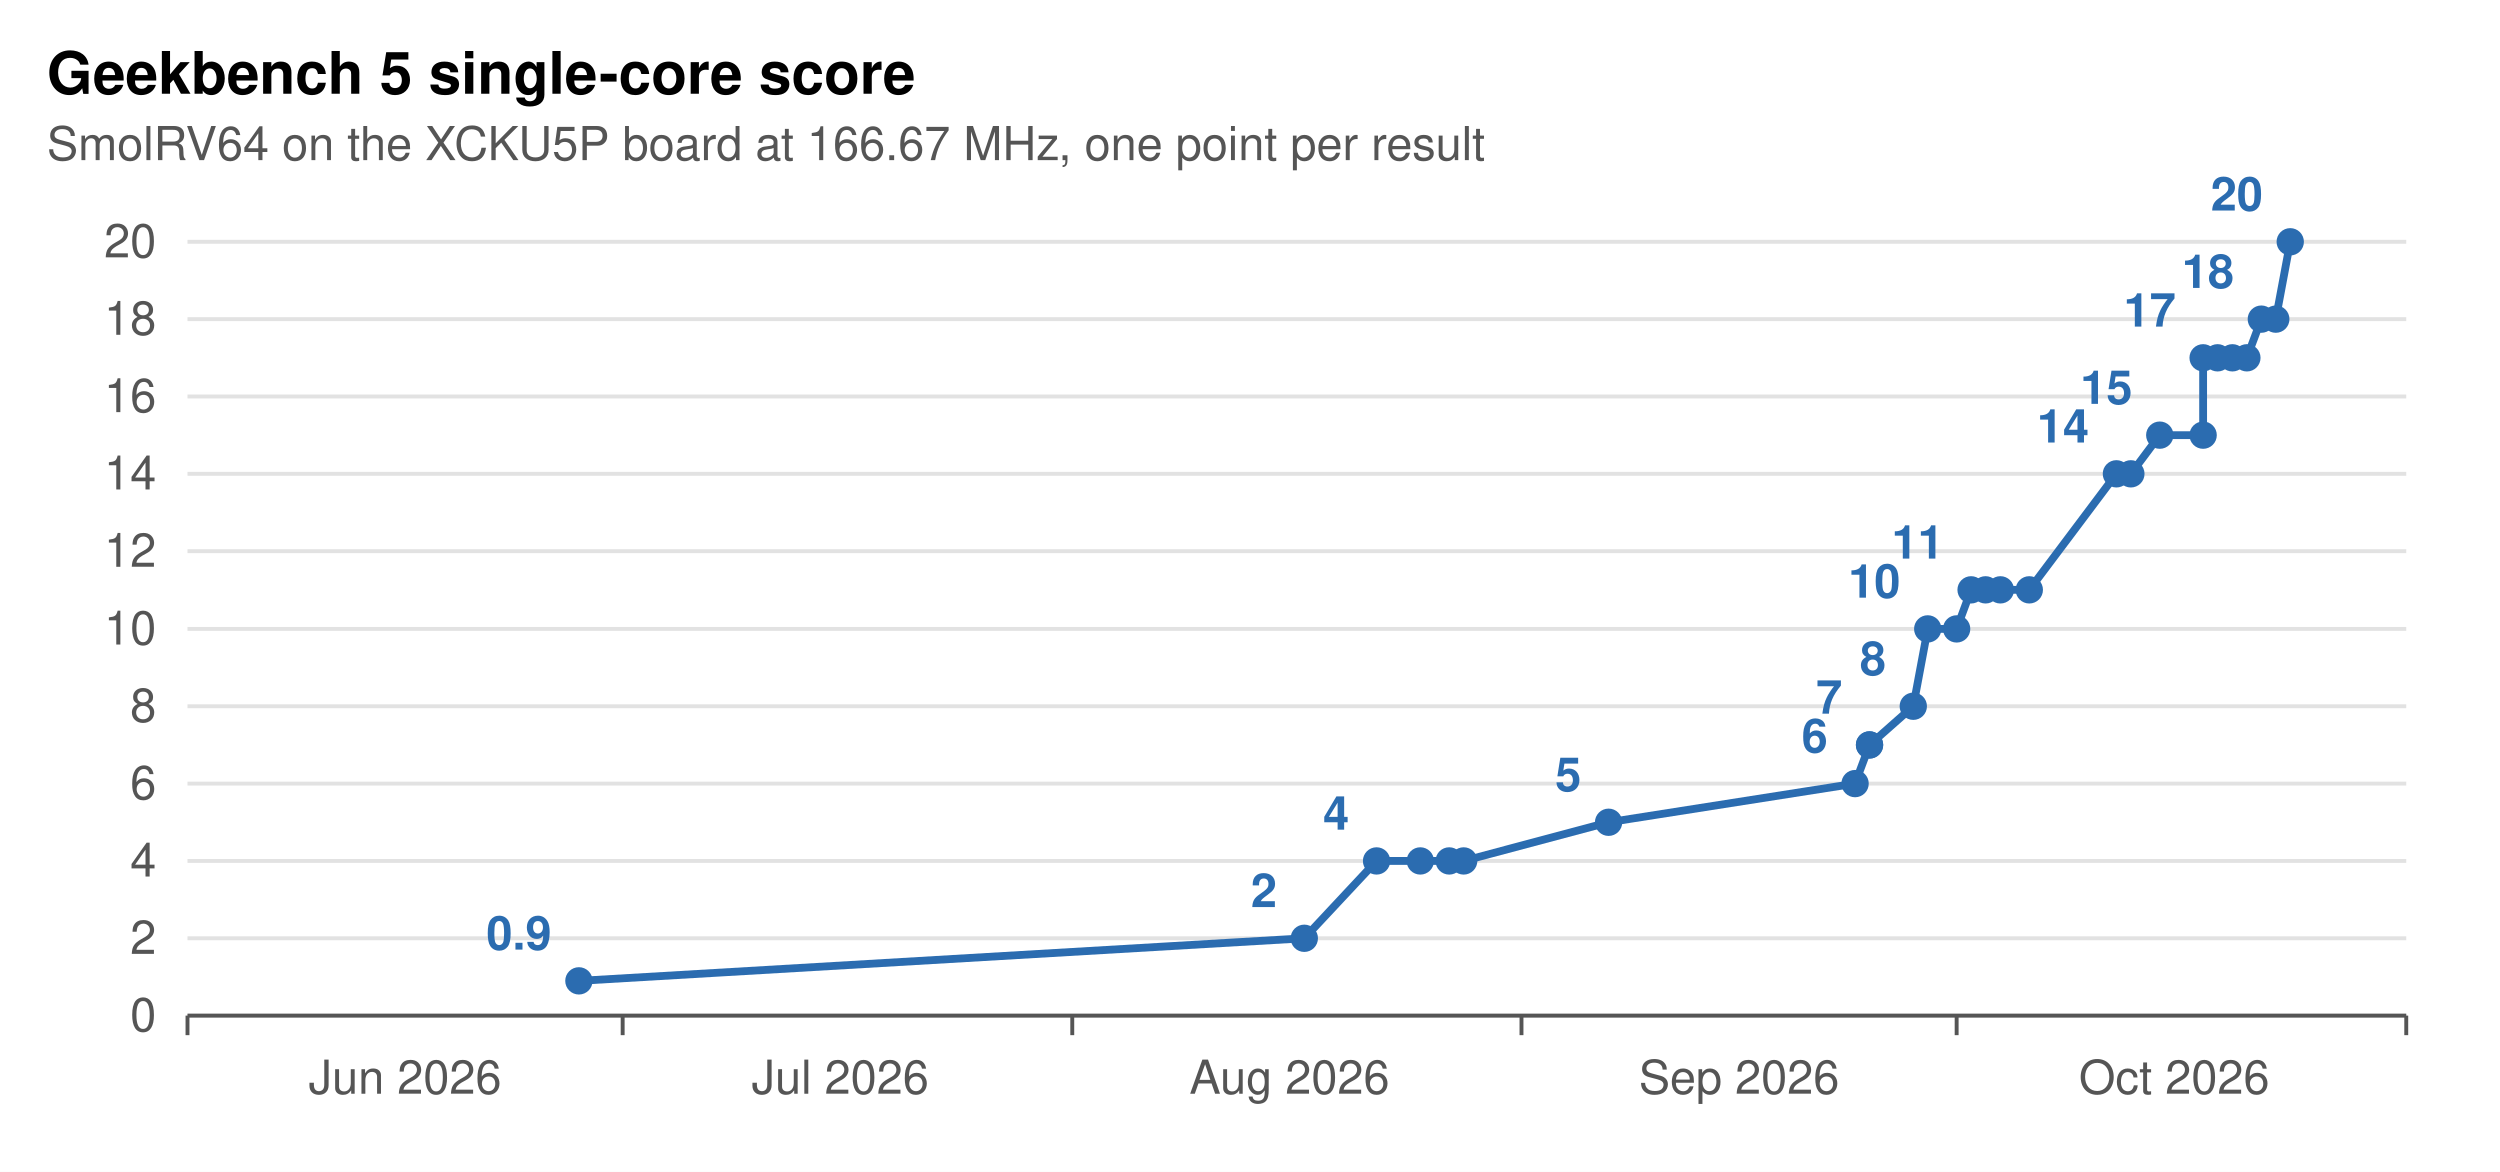
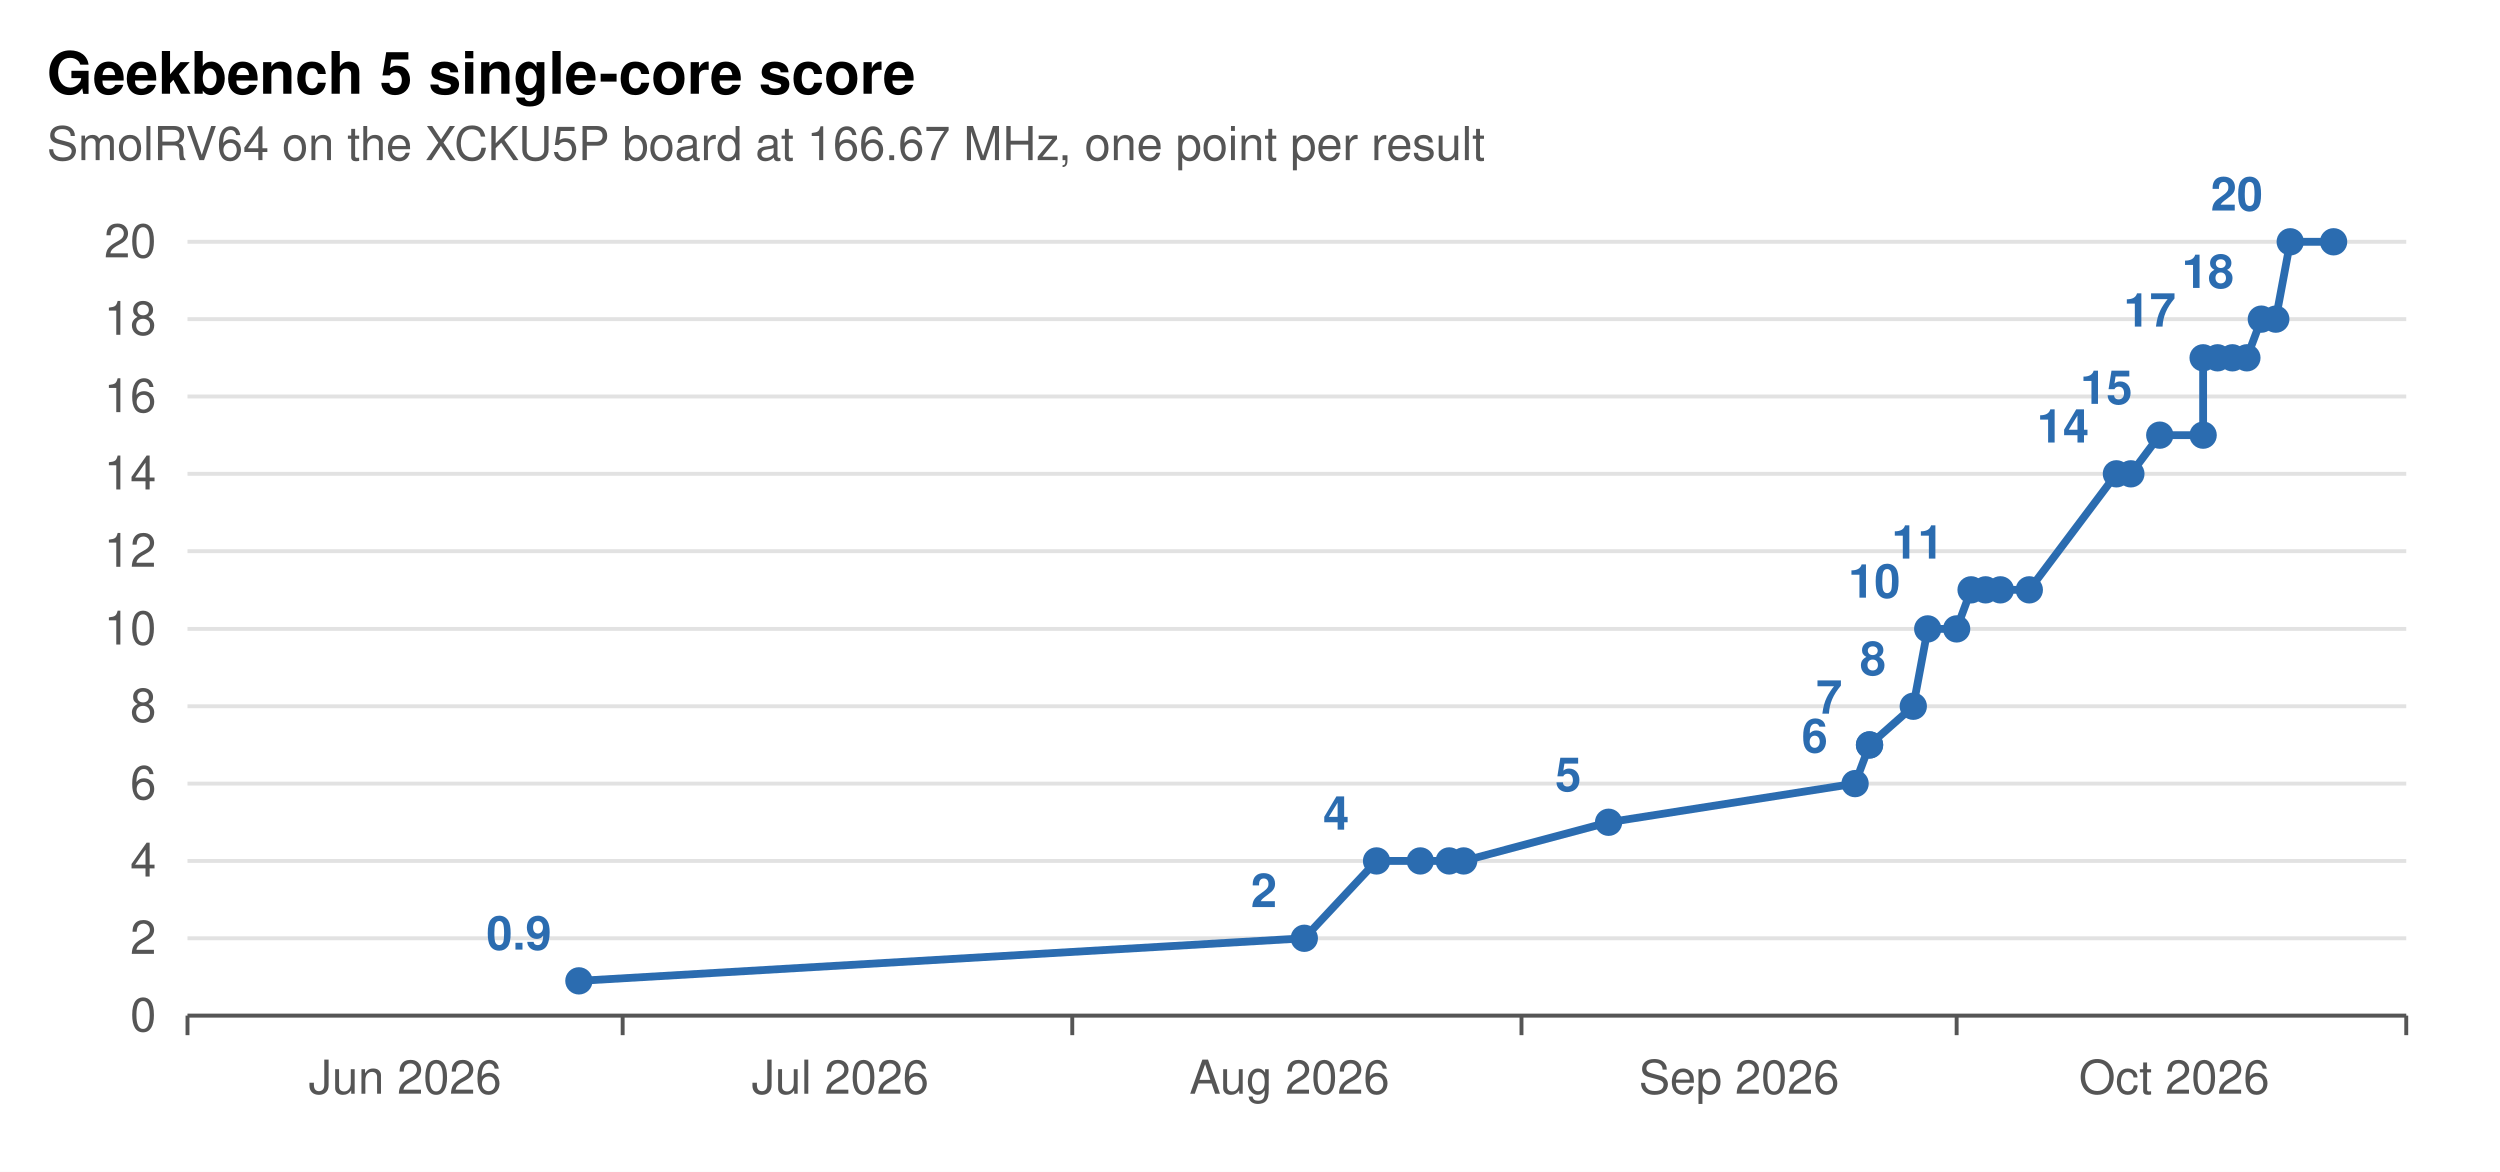
<svg xmlns="http://www.w3.org/2000/svg" width="640" height="300" viewBox="0 0 640 300" font-family="Helvetica, Arial, sans-serif" font-size="12">
  <rect width="640" height="300" fill="#ffffff" />
  <text x="12" y="24" font-size="15" font-weight="bold">Geekbench 5 single-core score</text>
  <text x="12" y="41" fill="#555">SmolRV64 on the XCKU5P board at 166.67 MHz, one point per result</text>
  <line x1="48" y1="260.0" x2="616" y2="260.0" stroke="#e2e2e2" stroke-width="1" />
  <text x="40" y="264.0" text-anchor="end" fill="#555">0</text>
  <line x1="48" y1="240.2" x2="616" y2="240.2" stroke="#e2e2e2" stroke-width="1" />
  <text x="40" y="244.2" text-anchor="end" fill="#555">2</text>
  <line x1="48" y1="220.4" x2="616" y2="220.4" stroke="#e2e2e2" stroke-width="1" />
  <text x="40" y="224.4" text-anchor="end" fill="#555">4</text>
  <line x1="48" y1="200.6" x2="616" y2="200.6" stroke="#e2e2e2" stroke-width="1" />
  <text x="40" y="204.6" text-anchor="end" fill="#555">6</text>
  <line x1="48" y1="180.8" x2="616" y2="180.8" stroke="#e2e2e2" stroke-width="1" />
  <text x="40" y="184.8" text-anchor="end" fill="#555">8</text>
  <line x1="48" y1="161.0" x2="616" y2="161.0" stroke="#e2e2e2" stroke-width="1" />
  <text x="40" y="165.0" text-anchor="end" fill="#555">10</text>
  <line x1="48" y1="141.1" x2="616" y2="141.1" stroke="#e2e2e2" stroke-width="1" />
  <text x="40" y="145.1" text-anchor="end" fill="#555">12</text>
  <line x1="48" y1="121.3" x2="616" y2="121.3" stroke="#e2e2e2" stroke-width="1" />
  <text x="40" y="125.3" text-anchor="end" fill="#555">14</text>
  <line x1="48" y1="101.5" x2="616" y2="101.5" stroke="#e2e2e2" stroke-width="1" />
  <text x="40" y="105.5" text-anchor="end" fill="#555">16</text>
  <line x1="48" y1="81.7" x2="616" y2="81.7" stroke="#e2e2e2" stroke-width="1" />
  <text x="40" y="85.7" text-anchor="end" fill="#555">18</text>
  <line x1="48" y1="61.9" x2="616" y2="61.9" stroke="#e2e2e2" stroke-width="1" />
  <text x="40" y="65.9" text-anchor="end" fill="#555">20</text>
  <line x1="48.0" y1="260" x2="48.0" y2="265" stroke="#555555" stroke-width="1" />
  <text x="103.7" y="280" text-anchor="middle" fill="#555">Jun 2026</text>
  <line x1="159.4" y1="260" x2="159.4" y2="265" stroke="#555555" stroke-width="1" />
  <text x="215.1" y="280" text-anchor="middle" fill="#555">Jul 2026</text>
  <line x1="274.5" y1="260" x2="274.5" y2="265" stroke="#555555" stroke-width="1" />
  <text x="330.1" y="280" text-anchor="middle" fill="#555">Aug 2026</text>
  <line x1="389.5" y1="260" x2="389.5" y2="265" stroke="#555555" stroke-width="1" />
  <text x="445.2" y="280" text-anchor="middle" fill="#555">Sep 2026</text>
  <line x1="500.9" y1="260" x2="500.9" y2="265" stroke="#555555" stroke-width="1" />
  <text x="556.6" y="280" text-anchor="middle" fill="#555">Oct 2026</text>
  <line x1="616.0" y1="260" x2="616.0" y2="265" stroke="#555555" stroke-width="1" />
  <line x1="48" y1="260" x2="616" y2="260" stroke="#555555" stroke-width="1" />
-   <path d="M 148.2 251.1 L 333.9 240.2 L 352.4 220.4 L 363.6 220.4 L 371.0 220.4 L 374.7 220.4 L 411.8 210.5 L 474.9 200.6 L 478.6 190.7 L 478.6 190.7 L 489.8 180.8 L 493.5 161.0 L 500.9 161.0 L 504.6 151.0 L 508.3 151.0 L 512.1 151.0 L 519.5 151.0 L 541.8 121.3 L 545.5 121.3 L 552.9 111.4 L 564.0 111.4 L 564.0 91.6 L 567.7 91.6 L 571.5 91.6 L 575.2 91.6 L 578.9 81.7 L 582.6 81.7 L 586.3 61.9" fill="none" stroke="#2b6cb0" stroke-width="2" />
+   <path d="M 148.2 251.1 L 333.9 240.2 L 352.4 220.4 L 363.6 220.4 L 371.0 220.4 L 374.7 220.4 L 411.8 210.5 L 474.9 200.6 L 478.6 190.7 L 478.6 190.7 L 489.8 180.8 L 493.5 161.0 L 500.9 161.0 L 504.6 151.0 L 508.3 151.0 L 512.1 151.0 L 519.5 151.0 L 541.8 121.3 L 545.5 121.3 L 552.9 111.4 L 564.0 111.4 L 564.0 91.6 L 567.7 91.6 L 571.5 91.6 L 575.2 91.6 L 578.9 81.7 L 582.6 81.7 L 586.3 61.9 L 597.4 61.9" fill="none" stroke="#2b6cb0" stroke-width="2" />
  <circle cx="148.2" cy="251.1" r="3.5" fill="#2b6cb0" />
  <text x="141.2" y="243.1" text-anchor="end" font-weight="bold" fill="#2b6cb0">0.9</text>
  <circle cx="333.9" cy="240.2" r="3.5" fill="#2b6cb0" />
  <text x="326.9" y="232.2" text-anchor="end" font-weight="bold" fill="#2b6cb0">2</text>
  <circle cx="352.4" cy="220.4" r="3.5" fill="#2b6cb0" />
  <text x="345.4" y="212.4" text-anchor="end" font-weight="bold" fill="#2b6cb0">4</text>
  <circle cx="363.6" cy="220.4" r="3.5" fill="#2b6cb0" />
  <circle cx="371.0" cy="220.4" r="3.5" fill="#2b6cb0" />
  <circle cx="374.7" cy="220.4" r="3.5" fill="#2b6cb0" />
  <circle cx="411.8" cy="210.5" r="3.5" fill="#2b6cb0" />
  <text x="404.8" y="202.5" text-anchor="end" font-weight="bold" fill="#2b6cb0">5</text>
  <circle cx="474.9" cy="200.6" r="3.5" fill="#2b6cb0" />
  <text x="467.9" y="192.6" text-anchor="end" font-weight="bold" fill="#2b6cb0">6</text>
  <circle cx="478.6" cy="190.7" r="3.5" fill="#2b6cb0" />
  <text x="471.6" y="182.7" text-anchor="end" font-weight="bold" fill="#2b6cb0">7</text>
  <circle cx="478.6" cy="190.7" r="3.5" fill="#2b6cb0" />
  <circle cx="489.8" cy="180.8" r="3.5" fill="#2b6cb0" />
  <text x="482.8" y="172.8" text-anchor="end" font-weight="bold" fill="#2b6cb0">8</text>
  <circle cx="493.5" cy="161.0" r="3.5" fill="#2b6cb0" />
  <text x="486.5" y="153.0" text-anchor="end" font-weight="bold" fill="#2b6cb0">10</text>
  <circle cx="500.9" cy="161.0" r="3.5" fill="#2b6cb0" />
  <circle cx="504.6" cy="151.0" r="3.5" fill="#2b6cb0" />
  <text x="497.6" y="143.0" text-anchor="end" font-weight="bold" fill="#2b6cb0">11</text>
  <circle cx="508.3" cy="151.0" r="3.5" fill="#2b6cb0" />
  <circle cx="512.1" cy="151.0" r="3.5" fill="#2b6cb0" />
  <circle cx="519.5" cy="151.0" r="3.5" fill="#2b6cb0" />
  <circle cx="541.8" cy="121.3" r="3.5" fill="#2b6cb0" />
  <text x="534.8" y="113.3" text-anchor="end" font-weight="bold" fill="#2b6cb0">14</text>
  <circle cx="545.5" cy="121.3" r="3.5" fill="#2b6cb0" />
  <circle cx="552.9" cy="111.4" r="3.5" fill="#2b6cb0" />
  <text x="545.9" y="103.4" text-anchor="end" font-weight="bold" fill="#2b6cb0">15</text>
  <circle cx="564.0" cy="111.4" r="3.5" fill="#2b6cb0" />
  <circle cx="564.0" cy="91.6" r="3.5" fill="#2b6cb0" />
  <text x="557.0" y="83.6" text-anchor="end" font-weight="bold" fill="#2b6cb0">17</text>
  <circle cx="567.7" cy="91.6" r="3.5" fill="#2b6cb0" />
  <circle cx="571.5" cy="91.6" r="3.5" fill="#2b6cb0" />
  <circle cx="575.2" cy="91.6" r="3.5" fill="#2b6cb0" />
  <circle cx="578.9" cy="81.7" r="3.5" fill="#2b6cb0" />
  <text x="571.9" y="73.7" text-anchor="end" font-weight="bold" fill="#2b6cb0">18</text>
  <circle cx="582.6" cy="81.7" r="3.5" fill="#2b6cb0" />
  <circle cx="586.3" cy="61.9" r="3.5" fill="#2b6cb0" />
  <text x="579.3" y="53.9" text-anchor="end" font-weight="bold" fill="#2b6cb0">20</text>
+   <circle cx="597.4" cy="61.9" r="3.5" fill="#2b6cb0" />
</svg>
